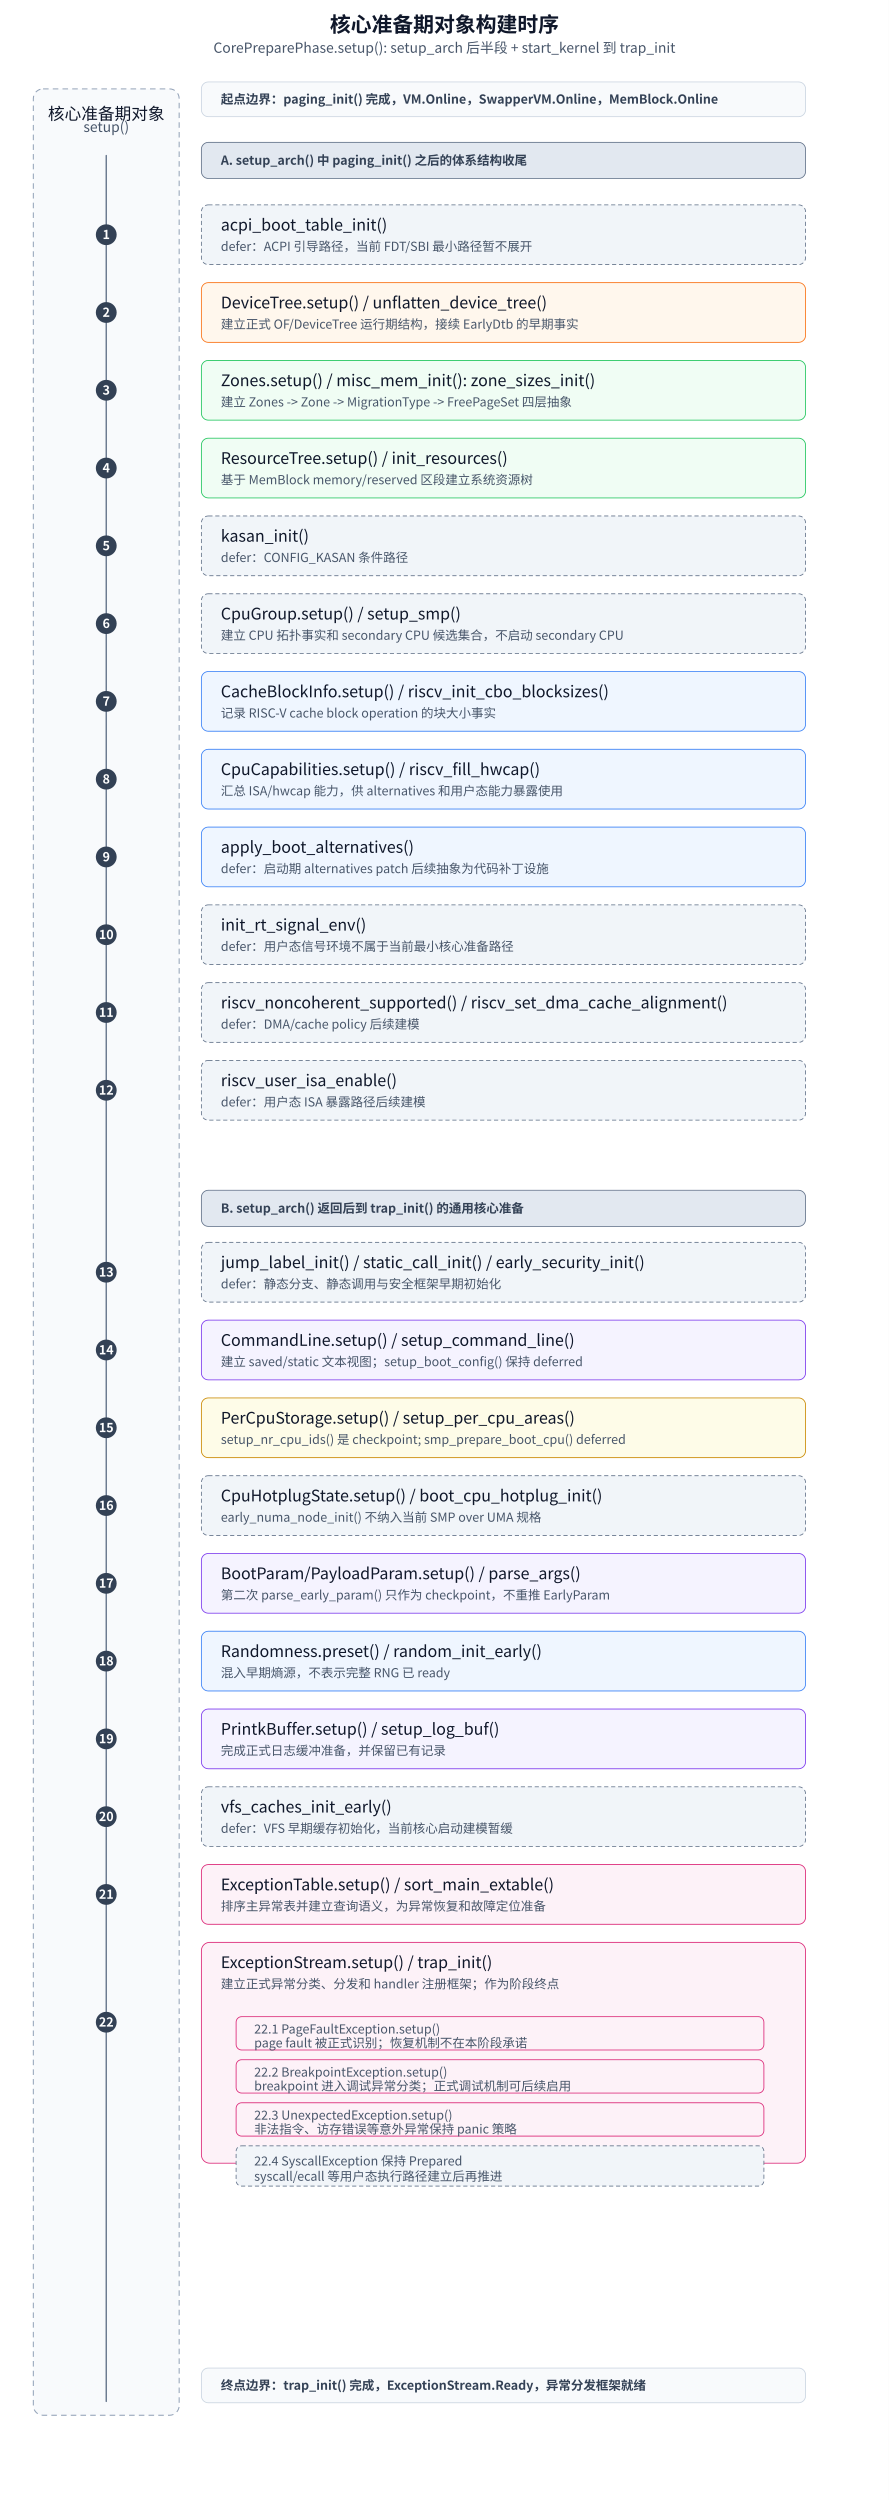
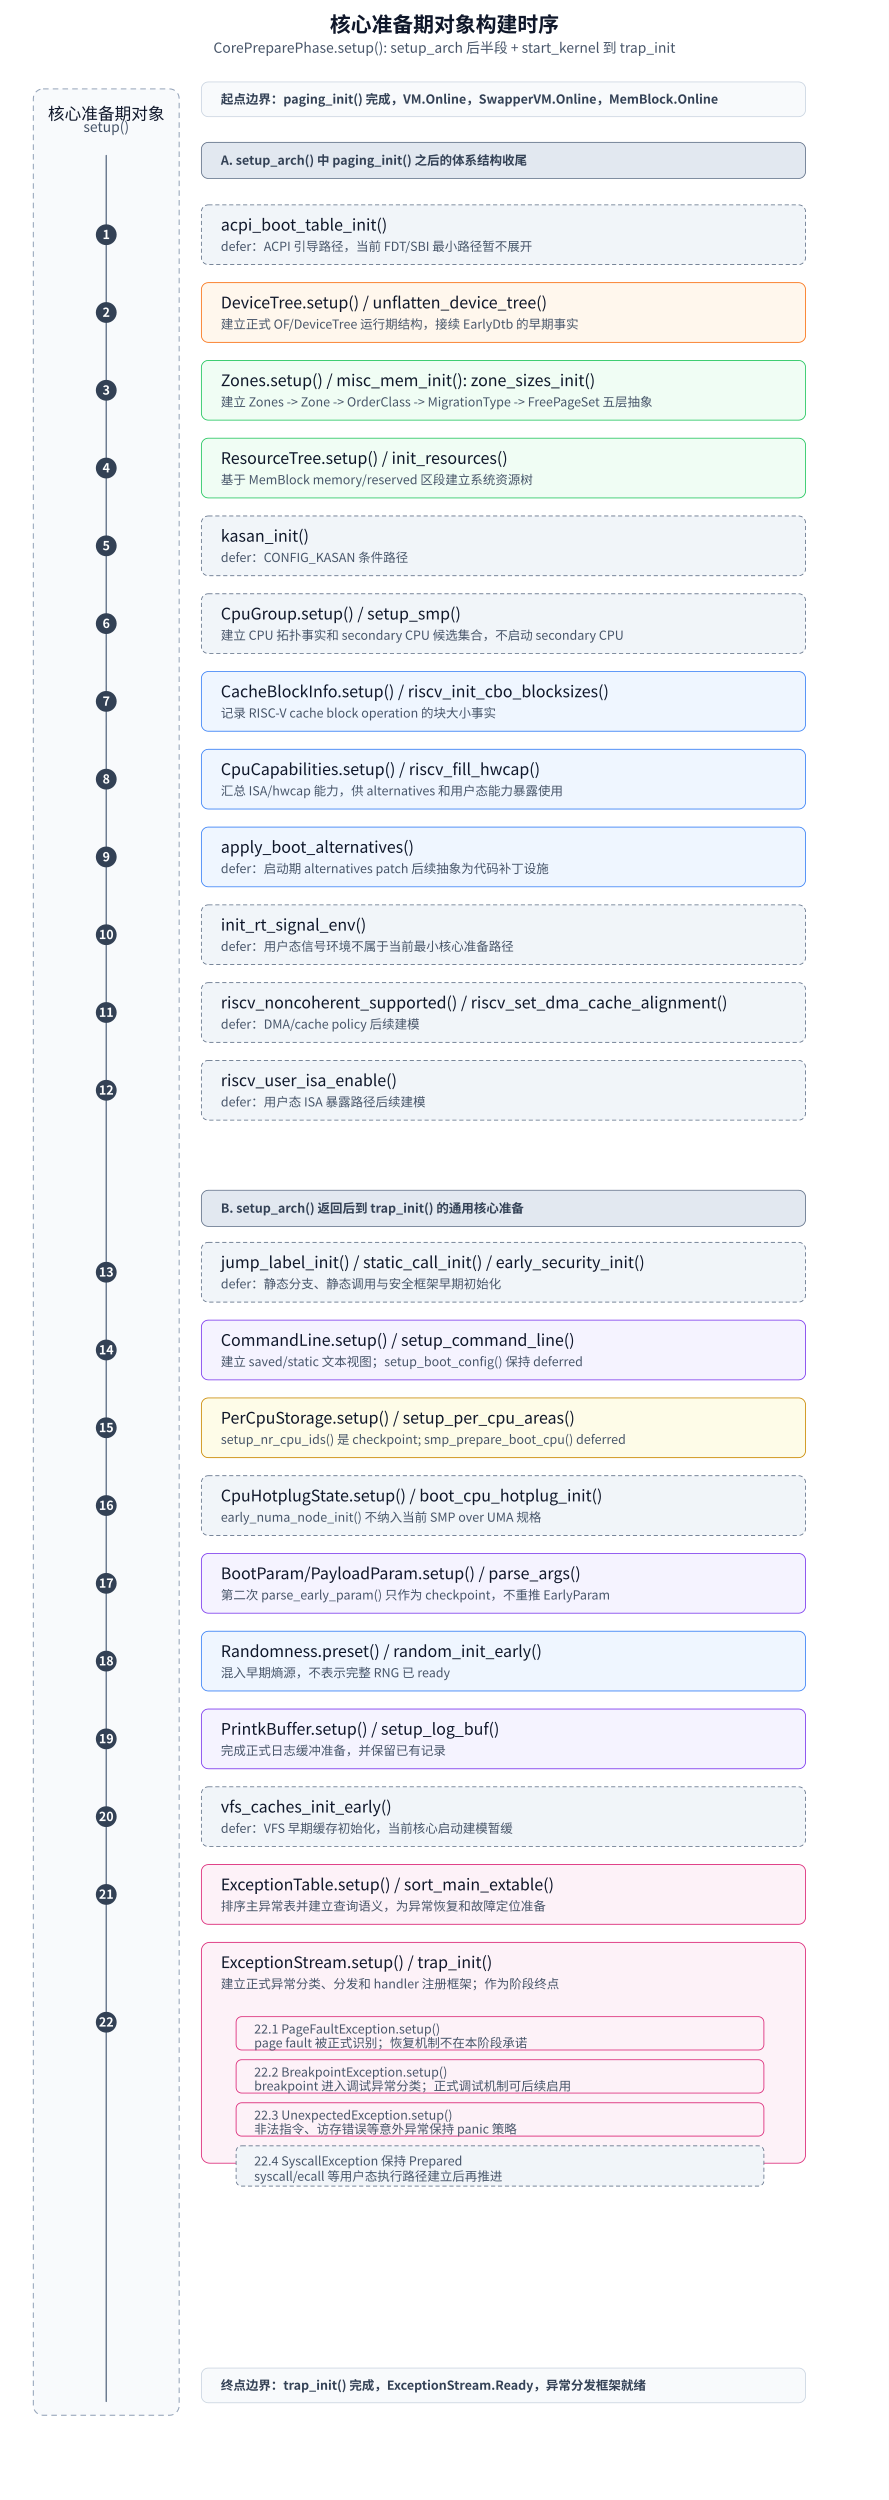
<svg xmlns="http://www.w3.org/2000/svg" width="1280" height="3600" viewBox="0 0 1280 3600" role="img" aria-labelledby="title desc">
  <defs>
    <style>
      text {
        font-family: "Microsoft YaHei", "Noto Sans CJK SC", "Source Han Sans SC", Arial, sans-serif;
        fill: #0f172a;
      }
      .title { font-size: 30px; font-weight: 600; }
      .subtitle { font-size: 20px; fill: #475569; }
      .lane { fill: #f8fafc; stroke: #94a3b8; stroke-width: 1.5; stroke-dasharray: 8 6; }
      .box { fill: #ffffff; stroke: #334155; stroke-width: 1.2; }
      .stage { fill: #f8fafc; stroke: #cbd5e1; stroke-width: 1.2; }
      .platform { fill: #fff7ed; stroke: #f97316; }
      .memory { fill: #f0fdf4; stroke: #22c55e; }
      .arch { fill: #eff6ff; stroke: #3b82f6; }
      .cpu { fill: #fefce8; stroke: #ca8a04; }
      .param { fill: #f5f3ff; stroke: #7c3aed; }
      .trap { fill: #fdf2f8; stroke: #db2777; }
      .defer { fill: #f1f5f9; stroke: #64748b; stroke-dasharray: 6 4; }
      .obj { font-size: 24px; font-weight: 500; dominant-baseline: middle; }
      .line1 { font-size: 23px; font-weight: 500; dominant-baseline: middle; }
      .line2 { font-size: 18px; fill: #475569; dominant-baseline: middle; }
      .boundary { font-size: 18px; font-weight: 600; fill: #334155; dominant-baseline: middle; }
      .num { font-size: 18px; font-weight: 600; fill: #ffffff; text-anchor: middle; dominant-baseline: middle; }
      .timeline { stroke: #64748b; stroke-width: 2; stroke-linecap: round; }
      .dot { fill: #334155; }
      .split { fill: #e2e8f0; stroke: #64748b; stroke-width: 1.2; }
    </style>
  </defs>
  <rect x="0" y="0" width="1280" height="3600" fill="#ffffff" />
  <text x="640" y="46" text-anchor="middle" class="title">核心准备期对象构建时序</text>
  <text x="640" y="76" text-anchor="middle" class="subtitle">CorePreparePhase.setup(): setup_arch 后半段 + start_kernel 到 trap_init</text>
  <rect x="48" y="128" width="210" height="3350" rx="14" class="lane" />
  <text x="153" y="164" text-anchor="middle" class="obj">核心准备期对象</text>
  <text x="153" y="190" text-anchor="middle" class="subtitle">setup()</text>
  <line x1="153" y1="224" x2="153" y2="3458" class="timeline" />
  <rect x="290" y="118" width="870" height="50" rx="10" class="stage" />
  <text x="318" y="143" class="boundary">起点边界：paging_init() 完成，VM.Online，SwapperVM.Online，MemBlock.Online</text>
  <rect x="290" y="205" width="870" height="52" rx="10" class="split" />
  <text x="318" y="231" class="boundary">A. setup_arch() 中 paging_init() 之后的体系结构收尾</text>
  <g transform="translate(0 90)">
    <circle cx="153" cy="248" r="15" class="dot" />
    <text x="153" y="248" class="num">1</text>
    <rect x="290" y="205" width="870" height="86" rx="10" class="box defer" />
    <text x="318" y="234" class="line1">acpi_boot_table_init()</text>
    <text x="318" y="265" class="line2">defer：ACPI 引导路径，当前 FDT/SBI 最小路径暂不展开</text>
  </g>
  <g transform="translate(0 202)">
    <circle cx="153" cy="248" r="15" class="dot" />
    <text x="153" y="248" class="num">2</text>
    <rect x="290" y="205" width="870" height="86" rx="10" class="box platform" />
    <text x="318" y="234" class="line1">DeviceTree.setup() / unflatten_device_tree()</text>
    <text x="318" y="265" class="line2">建立正式 OF/DeviceTree 运行期结构，接续 EarlyDtb 的早期事实</text>
  </g>
  <g transform="translate(0 314)">
    <circle cx="153" cy="248" r="15" class="dot" />
    <text x="153" y="248" class="num">3</text>
    <rect x="290" y="205" width="870" height="86" rx="10" class="box memory" />
    <text x="318" y="234" class="line1">Zones.setup() / misc_mem_init(): zone_sizes_init()</text>
-     <text x="318" y="265" class="line2">建立 Zones -&gt; Zone -&gt; MigrationType -&gt; FreePageSet 四层抽象</text>
+     <text x="318" y="265" class="line2">建立 Zones -&gt; Zone -&gt; OrderClass -&gt; MigrationType -&gt; FreePageSet 五层抽象</text>
  </g>
  <g transform="translate(0 426)">
    <circle cx="153" cy="248" r="15" class="dot" />
    <text x="153" y="248" class="num">4</text>
    <rect x="290" y="205" width="870" height="86" rx="10" class="box memory" />
    <text x="318" y="234" class="line1">ResourceTree.setup() / init_resources()</text>
    <text x="318" y="265" class="line2">基于 MemBlock memory/reserved 区段建立系统资源树</text>
  </g>
  <g transform="translate(0 538)">
    <circle cx="153" cy="248" r="15" class="dot" />
    <text x="153" y="248" class="num">5</text>
    <rect x="290" y="205" width="870" height="86" rx="10" class="box defer" />
    <text x="318" y="234" class="line1">kasan_init()</text>
    <text x="318" y="265" class="line2">defer：CONFIG_KASAN 条件路径</text>
  </g>
  <g transform="translate(0 650)">
    <circle cx="153" cy="248" r="15" class="dot" />
    <text x="153" y="248" class="num">6</text>
    <rect x="290" y="205" width="870" height="86" rx="10" class="box defer" />
    <text x="318" y="234" class="line1">CpuGroup.setup() / setup_smp()</text>
    <text x="318" y="265" class="line2">建立 CPU 拓扑事实和 secondary CPU 候选集合，不启动 secondary CPU</text>
  </g>
  <g transform="translate(0 762)">
    <circle cx="153" cy="248" r="15" class="dot" />
    <text x="153" y="248" class="num">7</text>
    <rect x="290" y="205" width="870" height="86" rx="10" class="box arch" />
    <text x="318" y="234" class="line1">CacheBlockInfo.setup() / riscv_init_cbo_blocksizes()</text>
    <text x="318" y="265" class="line2">记录 RISC-V cache block operation 的块大小事实</text>
  </g>
  <g transform="translate(0 874)">
    <circle cx="153" cy="248" r="15" class="dot" />
    <text x="153" y="248" class="num">8</text>
    <rect x="290" y="205" width="870" height="86" rx="10" class="box arch" />
    <text x="318" y="234" class="line1">CpuCapabilities.setup() / riscv_fill_hwcap()</text>
    <text x="318" y="265" class="line2">汇总 ISA/hwcap 能力，供 alternatives 和用户态能力暴露使用</text>
  </g>
  <g transform="translate(0 986)">
    <circle cx="153" cy="248" r="15" class="dot" />
    <text x="153" y="248" class="num">9</text>
    <rect x="290" y="205" width="870" height="86" rx="10" class="box arch" />
    <text x="318" y="234" class="line1">apply_boot_alternatives()</text>
    <text x="318" y="265" class="line2">defer：启动期 alternatives patch 后续抽象为代码补丁设施</text>
  </g>
  <g transform="translate(0 1098)">
    <circle cx="153" cy="248" r="15" class="dot" />
    <text x="153" y="248" class="num">10</text>
    <rect x="290" y="205" width="870" height="86" rx="10" class="box defer" />
    <text x="318" y="234" class="line1">init_rt_signal_env()</text>
    <text x="318" y="265" class="line2">defer：用户态信号环境不属于当前最小核心准备路径</text>
  </g>
  <g transform="translate(0 1210)">
    <circle cx="153" cy="248" r="15" class="dot" />
    <text x="153" y="248" class="num">11</text>
    <rect x="290" y="205" width="870" height="86" rx="10" class="box defer" />
    <text x="318" y="234" class="line1">riscv_noncoherent_supported() / riscv_set_dma_cache_alignment()</text>
    <text x="318" y="265" class="line2">defer：DMA/cache policy 后续建模</text>
  </g>
  <g transform="translate(0 1322)">
    <circle cx="153" cy="248" r="15" class="dot" />
    <text x="153" y="248" class="num">12</text>
    <rect x="290" y="205" width="870" height="86" rx="10" class="box defer" />
    <text x="318" y="234" class="line1">riscv_user_isa_enable()</text>
    <text x="318" y="265" class="line2">defer：用户态 ISA 暴露路径后续建模</text>
  </g>
  <rect x="290" y="1714" width="870" height="52" rx="10" class="split" />
  <text x="318" y="1740" class="boundary">B. setup_arch() 返回后到 trap_init() 的通用核心准备</text>
  <g transform="translate(0 1584)">
    <circle cx="153" cy="248" r="15" class="dot" />
    <text x="153" y="248" class="num">13</text>
    <rect x="290" y="205" width="870" height="86" rx="10" class="box defer" />
    <text x="318" y="234" class="line1">jump_label_init() / static_call_init() / early_security_init()</text>
    <text x="318" y="265" class="line2">defer：静态分支、静态调用与安全框架早期初始化</text>
  </g>
  <g transform="translate(0 1696)">
    <circle cx="153" cy="248" r="15" class="dot" />
    <text x="153" y="248" class="num">14</text>
    <rect x="290" y="205" width="870" height="86" rx="10" class="box param" />
    <text x="318" y="234" class="line1">CommandLine.setup() / setup_command_line()</text>
    <text x="318" y="265" class="line2">建立 saved/static 文本视图；setup_boot_config() 保持 deferred</text>
  </g>
  <g transform="translate(0 1808)">
    <circle cx="153" cy="248" r="15" class="dot" />
    <text x="153" y="248" class="num">15</text>
    <rect x="290" y="205" width="870" height="86" rx="10" class="box cpu" />
    <text x="318" y="234" class="line1">PerCpuStorage.setup() / setup_per_cpu_areas()</text>
    <text x="318" y="265" class="line2">setup_nr_cpu_ids() 是 checkpoint; smp_prepare_boot_cpu() deferred</text>
  </g>
  <g transform="translate(0 1920)">
    <circle cx="153" cy="248" r="15" class="dot" />
    <text x="153" y="248" class="num">16</text>
    <rect x="290" y="205" width="870" height="86" rx="10" class="box defer" />
    <text x="318" y="234" class="line1">CpuHotplugState.setup() / boot_cpu_hotplug_init()</text>
    <text x="318" y="265" class="line2">early_numa_node_init() 不纳入当前 SMP over UMA 规格</text>
  </g>
  <g transform="translate(0 2032)">
    <circle cx="153" cy="248" r="15" class="dot" />
    <text x="153" y="248" class="num">17</text>
    <rect x="290" y="205" width="870" height="86" rx="10" class="box param" />
    <text x="318" y="234" class="line1">BootParam/PayloadParam.setup() / parse_args()</text>
    <text x="318" y="265" class="line2">第二次 parse_early_param() 只作为 checkpoint，不重推 EarlyParam</text>
  </g>
  <g transform="translate(0 2144)">
    <circle cx="153" cy="248" r="15" class="dot" />
    <text x="153" y="248" class="num">18</text>
    <rect x="290" y="205" width="870" height="86" rx="10" class="box arch" />
    <text x="318" y="234" class="line1">Randomness.preset() / random_init_early()</text>
    <text x="318" y="265" class="line2">混入早期熵源，不表示完整 RNG 已 ready</text>
  </g>
  <g transform="translate(0 2256)">
    <circle cx="153" cy="248" r="15" class="dot" />
    <text x="153" y="248" class="num">19</text>
    <rect x="290" y="205" width="870" height="86" rx="10" class="box param" />
    <text x="318" y="234" class="line1">PrintkBuffer.setup() / setup_log_buf()</text>
    <text x="318" y="265" class="line2">完成正式日志缓冲准备，并保留已有记录</text>
  </g>
  <g transform="translate(0 2368)">
    <circle cx="153" cy="248" r="15" class="dot" />
    <text x="153" y="248" class="num">20</text>
    <rect x="290" y="205" width="870" height="86" rx="10" class="box defer" />
    <text x="318" y="234" class="line1">vfs_caches_init_early()</text>
    <text x="318" y="265" class="line2">defer：VFS 早期缓存初始化，当前核心启动建模暂缓</text>
  </g>
  <g transform="translate(0 2480)">
    <circle cx="153" cy="248" r="15" class="dot" />
    <text x="153" y="248" class="num">21</text>
    <rect x="290" y="205" width="870" height="86" rx="10" class="box trap" />
    <text x="318" y="234" class="line1">ExceptionTable.setup() / sort_main_extable()</text>
    <text x="318" y="265" class="line2">排序主异常表并建立查询语义，为异常恢复和故障定位准备</text>
  </g>
  <g transform="translate(0 2592)">
    <circle cx="153" cy="320" r="15" class="dot" />
    <text x="153" y="320" class="num">22</text>
    <rect x="290" y="205" width="870" height="318" rx="12" class="box trap" />
    <text x="318" y="234" class="line1">ExceptionStream.setup() / trap_init()</text>
    <text x="318" y="265" class="line2">建立正式异常分类、分发和 handler 注册框架；作为阶段终点</text>
    <rect x="340" y="312" width="760" height="48" rx="8" class="box trap" />
    <text x="366" y="330" class="line2">22.1  PageFaultException.setup()</text>
    <text x="366" y="350" class="line2">page fault 被正式识别；恢复机制不在本阶段承诺</text>
    <rect x="340" y="374" width="760" height="48" rx="8" class="box trap" />
    <text x="366" y="392" class="line2">22.2  BreakpointException.setup()</text>
    <text x="366" y="412" class="line2">breakpoint 进入调试异常分类；正式调试机制可后续启用</text>
    <rect x="340" y="436" width="760" height="48" rx="8" class="box trap" />
    <text x="366" y="454" class="line2">22.3  UnexpectedException.setup()</text>
    <text x="366" y="474" class="line2">非法指令、访存错误等意外异常保持 panic 策略</text>
    <rect x="340" y="498" width="760" height="58" rx="8" class="box defer" />
    <text x="366" y="520" class="line2">22.4  SyscallException 保持 Prepared</text>
    <text x="366" y="542" class="line2">syscall/ecall 等用户态执行路径建立后再推进</text>
  </g>
  <rect x="290" y="3410" width="870" height="50" rx="10" class="stage" />
  <text x="318" y="3435" class="boundary">终点边界：trap_init() 完成，ExceptionStream.Ready，异常分发框架就绪</text>
</svg>
